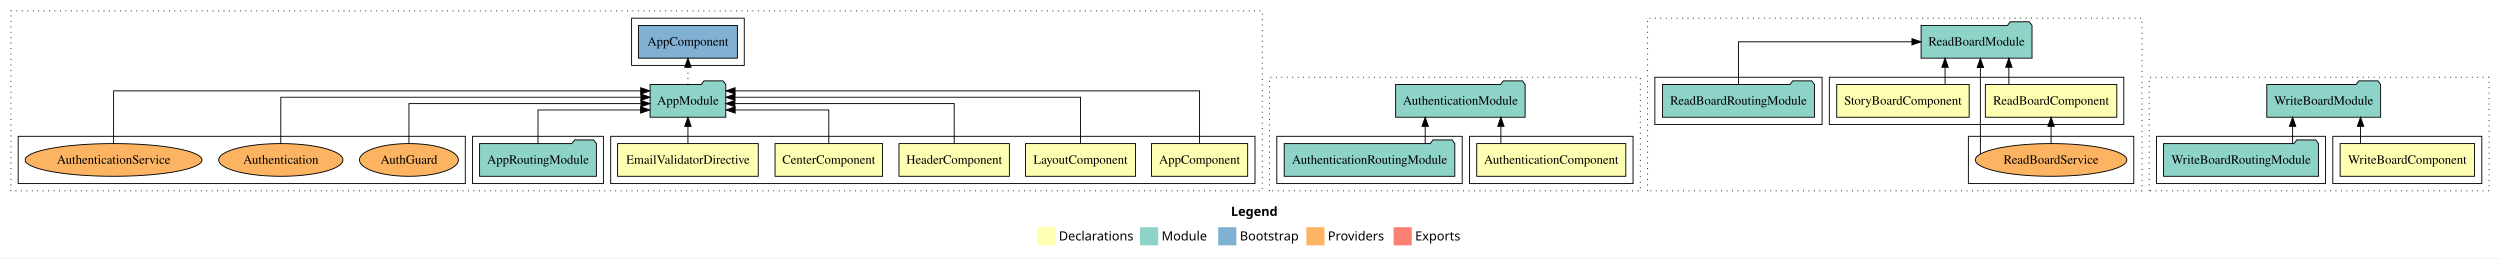
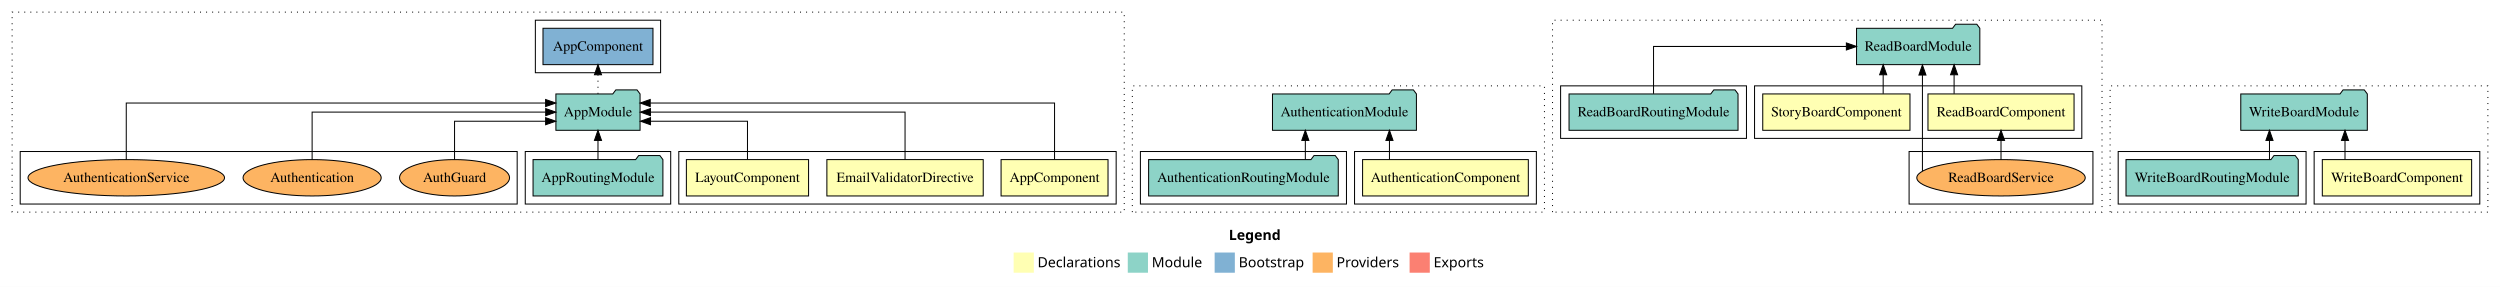
- <svg xmlns="http://www.w3.org/2000/svg" width="2751pt" height="284pt" viewBox="0.00 0.00 2751.00 284.00">
+ <svg xmlns="http://www.w3.org/2000/svg" width="2475pt" height="284pt" viewBox="0.00 0.00 2475.00 284.00">
  <g id="graph0" class="graph" transform="scale(1 1) rotate(0) translate(4 280)">
-     <polygon fill="#ffffff" stroke="transparent" points="-4,4 -4,-280 2747,-280 2747,4 -4,4" />
-     <text text-anchor="start" x="1350.509" y="-42.4" font-family="sans-serif" font-weight="bold" font-size="14.00" fill="#000000">Legend</text>
-     <polygon fill="#ffffb3" stroke="transparent" points="1137.5,-10 1137.5,-30 1157.5,-30 1157.5,-10 1137.5,-10" />
-     <text text-anchor="start" x="1161.129" y="-15.4" font-family="sans-serif" font-size="14.00" fill="#000000">  Declarations</text>
-     <polygon fill="#8dd3c7" stroke="transparent" points="1250.5,-10 1250.5,-30 1270.5,-30 1270.5,-10 1250.5,-10" />
-     <text text-anchor="start" x="1274.225" y="-15.4" font-family="sans-serif" font-size="14.00" fill="#000000">  Module</text>
-     <polygon fill="#80b1d3" stroke="transparent" points="1336.5,-10 1336.5,-30 1356.5,-30 1356.5,-10 1336.5,-10" />
-     <text text-anchor="start" x="1360.281" y="-15.4" font-family="sans-serif" font-size="14.00" fill="#000000">  Bootstrap</text>
-     <polygon fill="#fdb462" stroke="transparent" points="1433.5,-10 1433.5,-30 1453.5,-30 1453.5,-10 1433.5,-10" />
-     <text text-anchor="start" x="1457.173" y="-15.4" font-family="sans-serif" font-size="14.00" fill="#000000">  Providers</text>
-     <polygon fill="#fb8072" stroke="transparent" points="1529.5,-10 1529.5,-30 1549.5,-30 1549.5,-10 1529.5,-10" />
-     <text text-anchor="start" x="1553.226" y="-15.4" font-family="sans-serif" font-size="14.00" fill="#000000">  Exports</text>
+     <polygon fill="#ffffff" stroke="transparent" points="-4,4 -4,-280 2471,-280 2471,4 -4,4" />
+     <text text-anchor="start" x="1212.509" y="-42.4" font-family="sans-serif" font-weight="bold" font-size="14.00" fill="#000000">Legend</text>
+     <polygon fill="#ffffb3" stroke="transparent" points="999.5,-10 999.5,-30 1019.5,-30 1019.5,-10 999.5,-10" />
+     <text text-anchor="start" x="1023.129" y="-15.4" font-family="sans-serif" font-size="14.00" fill="#000000">  Declarations</text>
+     <polygon fill="#8dd3c7" stroke="transparent" points="1112.5,-10 1112.5,-30 1132.5,-30 1132.5,-10 1112.5,-10" />
+     <text text-anchor="start" x="1136.225" y="-15.4" font-family="sans-serif" font-size="14.00" fill="#000000">  Module</text>
+     <polygon fill="#80b1d3" stroke="transparent" points="1198.5,-10 1198.5,-30 1218.5,-30 1218.5,-10 1198.5,-10" />
+     <text text-anchor="start" x="1222.281" y="-15.4" font-family="sans-serif" font-size="14.00" fill="#000000">  Bootstrap</text>
+     <polygon fill="#fdb462" stroke="transparent" points="1295.5,-10 1295.5,-30 1315.5,-30 1315.5,-10 1295.5,-10" />
+     <text text-anchor="start" x="1319.173" y="-15.4" font-family="sans-serif" font-size="14.00" fill="#000000">  Providers</text>
+     <polygon fill="#fb8072" stroke="transparent" points="1391.5,-10 1391.5,-30 1411.5,-30 1411.5,-10 1391.5,-10" />
+     <text text-anchor="start" x="1415.226" y="-15.4" font-family="sans-serif" font-size="14.00" fill="#000000">  Exports</text>
    <g id="clust1" class="cluster">
-       <polygon fill="none" stroke="#000000" stroke-dasharray="1,5" points="8,-70 8,-268 1385,-268 1385,-70 8,-70" />
+       <polygon fill="none" stroke="#000000" stroke-dasharray="1,5" points="8,-70 8,-268 1109,-268 1109,-70 8,-70" />
    </g>
    <g id="clust2" class="cluster">
-       <polygon fill="none" stroke="#000000" points="668,-78 668,-130 1377,-130 1377,-78 668,-78" />
+       <polygon fill="none" stroke="#000000" points="668,-78 668,-130 1101,-130 1101,-78 668,-78" />
+     </g>
+     <g id="clust6" class="cluster">
+       <polygon fill="none" stroke="#000000" points="516,-78 516,-130 660,-130 660,-78 516,-78" />
    </g>
    <g id="clust8" class="cluster">
-       <polygon fill="none" stroke="#000000" points="516,-78 516,-130 660,-130 660,-78 516,-78" />
-     </g>
-     <g id="clust10" class="cluster">
-       <polygon fill="none" stroke="#000000" points="691,-208 691,-260 815,-260 815,-208 691,-208" />
-     </g>
-     <g id="clust11" class="cluster">
+       <polygon fill="none" stroke="#000000" points="526,-208 526,-260 650,-260 650,-208 526,-208" />
+     </g>
+     <g id="clust9" class="cluster">
      <polygon fill="none" stroke="#000000" points="16,-78 16,-130 508,-130 508,-78 16,-78" />
    </g>
-     <g id="clust18" class="cluster">
-       <polygon fill="none" stroke="#000000" stroke-dasharray="1,5" points="1393,-70 1393,-195 1801,-195 1801,-70 1393,-70" />
+     <g id="clust16" class="cluster">
+       <polygon fill="none" stroke="#000000" stroke-dasharray="1,5" points="1117,-70 1117,-195 1525,-195 1525,-70 1117,-70" />
+     </g>
+     <g id="clust17" class="cluster">
+       <polygon fill="none" stroke="#000000" points="1337,-78 1337,-130 1517,-130 1517,-78 1337,-78" />
    </g>
    <g id="clust19" class="cluster">
-       <polygon fill="none" stroke="#000000" points="1613,-78 1613,-130 1793,-130 1793,-78 1613,-78" />
-     </g>
-     <g id="clust21" class="cluster">
-       <polygon fill="none" stroke="#000000" points="1401,-78 1401,-130 1605,-130 1605,-78 1401,-78" />
+       <polygon fill="none" stroke="#000000" points="1125,-78 1125,-130 1329,-130 1329,-78 1125,-78" />
+     </g>
+     <g id="clust29" class="cluster">
+       <polygon fill="none" stroke="#000000" stroke-dasharray="1,5" points="1533,-70 1533,-260 2077,-260 2077,-70 1533,-70" />
+     </g>
+     <g id="clust30" class="cluster">
+       <polygon fill="none" stroke="#000000" points="1733,-143 1733,-195 2057,-195 2057,-143 1733,-143" />
    </g>
    <g id="clust31" class="cluster">
-       <polygon fill="none" stroke="#000000" stroke-dasharray="1,5" points="1809,-70 1809,-260 2353,-260 2353,-70 1809,-70" />
-     </g>
-     <g id="clust32" class="cluster">
-       <polygon fill="none" stroke="#000000" points="2009,-143 2009,-195 2333,-195 2333,-143 2009,-143" />
+       <polygon fill="none" stroke="#000000" points="1886,-78 1886,-130 2068,-130 2068,-78 1886,-78" />
    </g>
    <g id="clust33" class="cluster">
-       <polygon fill="none" stroke="#000000" points="2162,-78 2162,-130 2344,-130 2344,-78 2162,-78" />
-     </g>
-     <g id="clust35" class="cluster">
-       <polygon fill="none" stroke="#000000" points="1817,-143 1817,-195 2001,-195 2001,-143 1817,-143" />
-     </g>
-     <g id="clust45" class="cluster">
-       <polygon fill="none" stroke="#000000" stroke-dasharray="1,5" points="2361,-70 2361,-195 2735,-195 2735,-70 2361,-70" />
+       <polygon fill="none" stroke="#000000" points="1541,-143 1541,-195 1725,-195 1725,-143 1541,-143" />
+     </g>
+     <g id="clust43" class="cluster">
+       <polygon fill="none" stroke="#000000" stroke-dasharray="1,5" points="2085,-70 2085,-195 2459,-195 2459,-70 2085,-70" />
+     </g>
+     <g id="clust44" class="cluster">
+       <polygon fill="none" stroke="#000000" points="2287,-78 2287,-130 2451,-130 2451,-78 2287,-78" />
    </g>
    <g id="clust46" class="cluster">
-       <polygon fill="none" stroke="#000000" points="2563,-78 2563,-130 2727,-130 2727,-78 2563,-78" />
-     </g>
-     <g id="clust48" class="cluster">
-       <polygon fill="none" stroke="#000000" points="2369,-78 2369,-130 2555,-130 2555,-78 2369,-78" />
+       <polygon fill="none" stroke="#000000" points="2093,-78 2093,-130 2279,-130 2279,-78 2093,-78" />
    </g>
    <g id="node1" class="node">
-       <polygon fill="#ffffb3" stroke="#000000" points="1368.94,-122 1263.06,-122 1263.06,-86 1368.94,-86 1368.94,-122" />
-       <text text-anchor="middle" x="1316" y="-99.8" font-family="Times,serif" font-size="14.00" fill="#000000">AppComponent</text>
+       <polygon fill="#ffffb3" stroke="#000000" points="1092.94,-122 987.06,-122 987.06,-86 1092.94,-86 1092.94,-122" />
+       <text text-anchor="middle" x="1040" y="-99.8" font-family="Times,serif" font-size="14.00" fill="#000000">AppComponent</text>
+     </g>
+     <g id="node4" class="node">
+       <polygon fill="#8dd3c7" stroke="#000000" points="629.657,-187 626.657,-191 605.657,-191 602.657,-187 546.343,-187 546.343,-151 629.657,-151 629.657,-187" />
+       <text text-anchor="middle" x="588" y="-164.8" font-family="Times,serif" font-size="14.00" fill="#000000">AppModule</text>
+     </g>
+     <g id="edge1" class="edge">
+       <path fill="none" stroke="#000000" d="M1040,-122.292C1040,-144.206 1040,-178 1040,-178 1040,-178 639.713,-178 639.713,-178" />
+       <polygon fill="#000000" stroke="#000000" points="639.713,-174.5 629.713,-178 639.713,-181.5 639.713,-174.5" />
+     </g>
+     <g id="node2" class="node">
+       <polygon fill="#ffffb3" stroke="#000000" points="969.39,-122 814.61,-122 814.61,-86 969.39,-86 969.39,-122" />
+       <text text-anchor="middle" x="892" y="-99.8" font-family="Times,serif" font-size="14.00" fill="#000000">EmailValidatorDirective</text>
+     </g>
+     <g id="edge2" class="edge">
+       <path fill="none" stroke="#000000" d="M892,-122.106C892,-141.339 892,-169 892,-169 892,-169 639.951,-169 639.951,-169" />
+       <polygon fill="#000000" stroke="#000000" points="639.951,-165.5 629.951,-169 639.951,-172.5 639.951,-165.5" />
+     </g>
+     <g id="node3" class="node">
+       <polygon fill="#ffffb3" stroke="#000000" points="796.49,-122 675.51,-122 675.51,-86 796.49,-86 796.49,-122" />
+       <text text-anchor="middle" x="736" y="-99.8" font-family="Times,serif" font-size="14.00" fill="#000000">LayoutComponent</text>
+     </g>
+     <g id="edge3" class="edge">
+       <path fill="none" stroke="#000000" d="M736,-122.027C736,-138.398 736,-160 736,-160 736,-160 640.015,-160 640.015,-160" />
+       <polygon fill="#000000" stroke="#000000" points="640.015,-156.5 630.015,-160 640.015,-163.5 640.015,-156.5" />
    </g>
    <g id="node6" class="node">
-       <polygon fill="#8dd3c7" stroke="#000000" points="794.657,-187 791.657,-191 770.657,-191 767.657,-187 711.343,-187 711.343,-151 794.657,-151 794.657,-187" />
-       <text text-anchor="middle" x="753" y="-164.8" font-family="Times,serif" font-size="14.00" fill="#000000">AppModule</text>
-     </g>
-     <g id="edge1" class="edge">
-       <path fill="none" stroke="#000000" d="M1316,-122.011C1316,-144.485 1316,-180 1316,-180 1316,-180 804.856,-180 804.856,-180" />
-       <polygon fill="#000000" stroke="#000000" points="804.857,-176.5 794.856,-180 804.856,-183.5 804.857,-176.5" />
-     </g>
-     <g id="node2" class="node">
-       <polygon fill="#ffffb3" stroke="#000000" points="1245.49,-122 1124.51,-122 1124.51,-86 1245.49,-86 1245.49,-122" />
-       <text text-anchor="middle" x="1185" y="-99.8" font-family="Times,serif" font-size="14.00" fill="#000000">LayoutComponent</text>
-     </g>
-     <g id="edge2" class="edge">
-       <path fill="none" stroke="#000000" d="M1185,-122.129C1185,-142.572 1185,-173 1185,-173 1185,-173 804.814,-173 804.814,-173" />
-       <polygon fill="#000000" stroke="#000000" points="804.814,-169.5 794.814,-173 804.814,-176.5 804.814,-169.5" />
-     </g>
-     <g id="node3" class="node">
-       <polygon fill="#ffffb3" stroke="#000000" points="1106.744,-122 985.256,-122 985.256,-86 1106.744,-86 1106.744,-122" />
-       <text text-anchor="middle" x="1046" y="-99.8" font-family="Times,serif" font-size="14.00" fill="#000000">HeaderComponent</text>
-     </g>
-     <g id="edge3" class="edge">
-       <path fill="none" stroke="#000000" d="M1046,-122.267C1046,-140.555 1046,-166 1046,-166 1046,-166 804.669,-166 804.669,-166" />
-       <polygon fill="#000000" stroke="#000000" points="804.669,-162.5 794.669,-166 804.669,-169.5 804.669,-162.5" />
-     </g>
-     <g id="node4" class="node">
-       <polygon fill="#ffffb3" stroke="#000000" points="967.15,-122 848.85,-122 848.85,-86 967.15,-86 967.15,-122" />
-       <text text-anchor="middle" x="908" y="-99.8" font-family="Times,serif" font-size="14.00" fill="#000000">CenterComponent</text>
-     </g>
-     <g id="edge4" class="edge">
-       <path fill="none" stroke="#000000" d="M908,-122.009C908,-138.049 908,-159 908,-159 908,-159 804.945,-159 804.945,-159" />
-       <polygon fill="#000000" stroke="#000000" points="804.945,-155.5 794.945,-159 804.945,-162.5 804.945,-155.5" />
+       <polygon fill="#80b1d3" stroke="#000000" points="642.439,-252 533.561,-252 533.561,-216 642.439,-216 642.439,-252" />
+       <text text-anchor="middle" x="588" y="-229.8" font-family="Times,serif" font-size="14.00" fill="#000000">AppComponent </text>
+     </g>
+     <g id="edge5" class="edge">
+       <path fill="none" stroke="#000000" stroke-dasharray="1,5" d="M588,-187.106C588,-187.106 588,-205.991 588,-205.991" />
+       <polygon fill="#000000" stroke="#000000" points="584.5,-205.991 588,-215.991 591.5,-205.991 584.5,-205.991" />
    </g>
    <g id="node5" class="node">
-       <polygon fill="#ffffb3" stroke="#000000" points="830.39,-122 675.61,-122 675.61,-86 830.39,-86 830.39,-122" />
-       <text text-anchor="middle" x="753" y="-99.8" font-family="Times,serif" font-size="14.00" fill="#000000">EmailValidatorDirective</text>
-     </g>
-     <g id="edge5" class="edge">
-       <path fill="none" stroke="#000000" d="M753,-122.106C753,-122.106 753,-140.991 753,-140.991" />
-       <polygon fill="#000000" stroke="#000000" points="749.5,-140.991 753,-150.991 756.5,-140.991 749.5,-140.991" />
-     </g>
-     <g id="node8" class="node">
-       <polygon fill="#80b1d3" stroke="#000000" points="807.439,-252 698.561,-252 698.561,-216 807.439,-216 807.439,-252" />
-       <text text-anchor="middle" x="753" y="-229.8" font-family="Times,serif" font-size="14.00" fill="#000000">AppComponent </text>
-     </g>
-     <g id="edge7" class="edge">
-       <path fill="none" stroke="#000000" stroke-dasharray="1,5" d="M753,-187.106C753,-187.106 753,-205.991 753,-205.991" />
-       <polygon fill="#000000" stroke="#000000" points="749.5,-205.991 753,-215.991 756.5,-205.991 749.5,-205.991" />
-     </g>
-     <g id="node7" class="node">
      <polygon fill="#8dd3c7" stroke="#000000" points="652.274,-122 649.274,-126 628.274,-126 625.274,-122 523.726,-122 523.726,-86 652.274,-86 652.274,-122" />
      <text text-anchor="middle" x="588" y="-99.8" font-family="Times,serif" font-size="14.00" fill="#000000">AppRoutingModule</text>
    </g>
-     <g id="edge6" class="edge">
-       <path fill="none" stroke="#000000" d="M588,-122.009C588,-138.049 588,-159 588,-159 588,-159 700.937,-159 700.937,-159" />
-       <polygon fill="#000000" stroke="#000000" points="700.937,-162.5 710.937,-159 700.937,-155.5 700.937,-162.5" />
-     </g>
-     <g id="node9" class="node">
+     <g id="edge4" class="edge">
+       <path fill="none" stroke="#000000" d="M588,-122.106C588,-122.106 588,-140.991 588,-140.991" />
+       <polygon fill="#000000" stroke="#000000" points="584.5,-140.991 588,-150.991 591.5,-140.991 584.5,-140.991" />
+     </g>
+     <g id="node7" class="node">
      <ellipse fill="#fdb462" stroke="#000000" cx="446" cy="-104" rx="54.457" ry="18" />
      <text text-anchor="middle" x="446" y="-99.8" font-family="Times,serif" font-size="14.00" fill="#000000">AuthGuard</text>
    </g>
-     <g id="edge8" class="edge">
-       <path fill="none" stroke="#000000" d="M446,-122.267C446,-140.555 446,-166 446,-166 446,-166 701.277,-166 701.277,-166" />
-       <polygon fill="#000000" stroke="#000000" points="701.277,-169.5 711.277,-166 701.277,-162.5 701.277,-169.5" />
-     </g>
-     <g id="node10" class="node">
+     <g id="edge6" class="edge">
+       <path fill="none" stroke="#000000" d="M446,-122.027C446,-138.398 446,-160 446,-160 446,-160 536.163,-160 536.163,-160" />
+       <polygon fill="#000000" stroke="#000000" points="536.163,-163.5 546.163,-160 536.163,-156.5 536.163,-163.5" />
+     </g>
+     <g id="node8" class="node">
      <ellipse fill="#fdb462" stroke="#000000" cx="305" cy="-104" rx="68.358" ry="18" />
      <text text-anchor="middle" x="305" y="-99.8" font-family="Times,serif" font-size="14.00" fill="#000000">Authentication</text>
    </g>
-     <g id="edge9" class="edge">
-       <path fill="none" stroke="#000000" d="M305,-122.129C305,-142.572 305,-173 305,-173 305,-173 701.255,-173 701.255,-173" />
-       <polygon fill="#000000" stroke="#000000" points="701.256,-176.5 711.255,-173 701.255,-169.5 701.256,-176.5" />
-     </g>
-     <g id="node11" class="node">
+     <g id="edge7" class="edge">
+       <path fill="none" stroke="#000000" d="M305,-122.106C305,-141.339 305,-169 305,-169 305,-169 536.242,-169 536.242,-169" />
+       <polygon fill="#000000" stroke="#000000" points="536.242,-172.5 546.242,-169 536.242,-165.5 536.242,-172.5" />
+     </g>
+     <g id="node9" class="node">
      <ellipse fill="#fdb462" stroke="#000000" cx="121" cy="-104" rx="97.268" ry="18" />
      <text text-anchor="middle" x="121" y="-99.8" font-family="Times,serif" font-size="14.00" fill="#000000">AuthenticationService</text>
    </g>
+     <g id="edge8" class="edge">
+       <path fill="none" stroke="#000000" d="M121,-122.292C121,-144.206 121,-178 121,-178 121,-178 536.146,-178 536.146,-178" />
+       <polygon fill="#000000" stroke="#000000" points="536.146,-181.5 546.146,-178 536.146,-174.5 536.146,-181.5" />
+     </g>
+     <g id="node10" class="node">
+       <polygon fill="#ffffb3" stroke="#000000" points="1509.036,-122 1344.964,-122 1344.964,-86 1509.036,-86 1509.036,-122" />
+       <text text-anchor="middle" x="1427" y="-99.8" font-family="Times,serif" font-size="14.00" fill="#000000">AuthenticationComponent</text>
+     </g>
+     <g id="node11" class="node">
+       <polygon fill="#8dd3c7" stroke="#000000" points="1398.253,-187 1395.253,-191 1374.253,-191 1371.253,-187 1255.747,-187 1255.747,-151 1398.253,-151 1398.253,-187" />
+       <text text-anchor="middle" x="1327" y="-164.8" font-family="Times,serif" font-size="14.00" fill="#000000">AuthenticationModule</text>
+     </g>
+     <g id="edge9" class="edge">
+       <path fill="none" stroke="#000000" d="M1371.554,-122.106C1371.554,-122.106 1371.554,-140.991 1371.554,-140.991" />
+       <polygon fill="#000000" stroke="#000000" points="1368.054,-140.991 1371.554,-150.991 1375.054,-140.991 1368.054,-140.991" />
+     </g>
+     <g id="node12" class="node">
+       <polygon fill="#8dd3c7" stroke="#000000" points="1320.871,-122 1317.871,-126 1296.871,-126 1293.871,-122 1133.129,-122 1133.129,-86 1320.871,-86 1320.871,-122" />
+       <text text-anchor="middle" x="1227" y="-99.8" font-family="Times,serif" font-size="14.00" fill="#000000">AuthenticationRoutingModule</text>
+     </g>
    <g id="edge10" class="edge">
-       <path fill="none" stroke="#000000" d="M121,-122.011C121,-144.485 121,-180 121,-180 121,-180 701.043,-180 701.043,-180" />
-       <polygon fill="#000000" stroke="#000000" points="701.043,-183.5 711.043,-180 701.043,-176.5 701.043,-183.5" />
-     </g>
-     <g id="node12" class="node">
-       <polygon fill="#ffffb3" stroke="#000000" points="1785.036,-122 1620.964,-122 1620.964,-86 1785.036,-86 1785.036,-122" />
-       <text text-anchor="middle" x="1703" y="-99.8" font-family="Times,serif" font-size="14.00" fill="#000000">AuthenticationComponent</text>
+       <path fill="none" stroke="#000000" d="M1288.28,-122.106C1288.28,-122.106 1288.28,-140.991 1288.28,-140.991" />
+       <polygon fill="#000000" stroke="#000000" points="1284.78,-140.991 1288.28,-150.991 1291.78,-140.991 1284.78,-140.991" />
    </g>
    <g id="node13" class="node">
-       <polygon fill="#8dd3c7" stroke="#000000" points="1674.253,-187 1671.253,-191 1650.253,-191 1647.253,-187 1531.747,-187 1531.747,-151 1674.253,-151 1674.253,-187" />
-       <text text-anchor="middle" x="1603" y="-164.8" font-family="Times,serif" font-size="14.00" fill="#000000">AuthenticationModule</text>
+       <polygon fill="#ffffb3" stroke="#000000" points="2049.31,-187 1904.69,-187 1904.69,-151 2049.31,-151 2049.31,-187" />
+       <text text-anchor="middle" x="1977" y="-164.8" font-family="Times,serif" font-size="14.00" fill="#000000">ReadBoardComponent</text>
+     </g>
+     <g id="node15" class="node">
+       <polygon fill="#8dd3c7" stroke="#000000" points="1956.028,-252 1953.028,-256 1932.028,-256 1929.028,-252 1833.972,-252 1833.972,-216 1956.028,-216 1956.028,-252" />
+       <text text-anchor="middle" x="1895" y="-229.8" font-family="Times,serif" font-size="14.00" fill="#000000">ReadBoardModule</text>
    </g>
    <g id="edge11" class="edge">
-       <path fill="none" stroke="#000000" d="M1647.554,-122.106C1647.554,-122.106 1647.554,-140.991 1647.554,-140.991" />
-       <polygon fill="#000000" stroke="#000000" points="1644.054,-140.991 1647.554,-150.991 1651.054,-140.991 1644.054,-140.991" />
+       <path fill="none" stroke="#000000" d="M1930.554,-187.106C1930.554,-187.106 1930.554,-205.991 1930.554,-205.991" />
+       <polygon fill="#000000" stroke="#000000" points="1927.054,-205.991 1930.554,-215.991 1934.054,-205.991 1927.054,-205.991" />
    </g>
    <g id="node14" class="node">
-       <polygon fill="#8dd3c7" stroke="#000000" points="1596.871,-122 1593.871,-126 1572.871,-126 1569.871,-122 1409.129,-122 1409.129,-86 1596.871,-86 1596.871,-122" />
-       <text text-anchor="middle" x="1503" y="-99.8" font-family="Times,serif" font-size="14.00" fill="#000000">AuthenticationRoutingModule</text>
+       <polygon fill="#ffffb3" stroke="#000000" points="1886.878,-187 1741.122,-187 1741.122,-151 1886.878,-151 1886.878,-187" />
+       <text text-anchor="middle" x="1814" y="-164.8" font-family="Times,serif" font-size="14.00" fill="#000000">StoryBoardComponent</text>
+     </g>
+     <g id="edge13" class="edge">
+       <path fill="none" stroke="#000000" d="M1860.338,-187.106C1860.338,-187.106 1860.338,-205.991 1860.338,-205.991" />
+       <polygon fill="#000000" stroke="#000000" points="1856.838,-205.991 1860.338,-215.991 1863.838,-205.991 1856.838,-205.991" />
+     </g>
+     <g id="node16" class="node">
+       <ellipse fill="#fdb462" stroke="#000000" cx="1977" cy="-104" rx="83.365" ry="18" />
+       <text text-anchor="middle" x="1977" y="-99.8" font-family="Times,serif" font-size="14.00" fill="#000000">ReadBoardService</text>
    </g>
    <g id="edge12" class="edge">
-       <path fill="none" stroke="#000000" d="M1564.28,-122.106C1564.28,-122.106 1564.28,-140.991 1564.28,-140.991" />
-       <polygon fill="#000000" stroke="#000000" points="1560.78,-140.991 1564.28,-150.991 1567.78,-140.991 1560.78,-140.991" />
-     </g>
-     <g id="node15" class="node">
-       <polygon fill="#ffffb3" stroke="#000000" points="2325.31,-187 2180.69,-187 2180.69,-151 2325.31,-151 2325.31,-187" />
-       <text text-anchor="middle" x="2253" y="-164.8" font-family="Times,serif" font-size="14.00" fill="#000000">ReadBoardComponent</text>
+       <path fill="none" stroke="#000000" d="M1977,-122.106C1977,-122.106 1977,-140.991 1977,-140.991" />
+       <polygon fill="#000000" stroke="#000000" points="1973.5,-140.991 1977,-150.991 1980.5,-140.991 1973.5,-140.991" />
+     </g>
+     <g id="edge15" class="edge">
+       <path fill="none" stroke="#000000" d="M1899.206,-110.625C1899.206,-110.625 1899.206,-205.689 1899.206,-205.689" />
+       <polygon fill="#000000" stroke="#000000" points="1895.706,-205.689 1899.206,-215.689 1902.706,-205.689 1895.706,-205.689" />
    </g>
    <g id="node17" class="node">
-       <polygon fill="#8dd3c7" stroke="#000000" points="2232.028,-252 2229.028,-256 2208.028,-256 2205.028,-252 2109.972,-252 2109.972,-216 2232.028,-216 2232.028,-252" />
-       <text text-anchor="middle" x="2171" y="-229.8" font-family="Times,serif" font-size="14.00" fill="#000000">ReadBoardModule</text>
-     </g>
-     <g id="edge13" class="edge">
-       <path fill="none" stroke="#000000" d="M2206.554,-187.106C2206.554,-187.106 2206.554,-205.991 2206.554,-205.991" />
-       <polygon fill="#000000" stroke="#000000" points="2203.054,-205.991 2206.554,-215.991 2210.054,-205.991 2203.054,-205.991" />
-     </g>
-     <g id="node16" class="node">
-       <polygon fill="#ffffb3" stroke="#000000" points="2162.878,-187 2017.122,-187 2017.122,-151 2162.878,-151 2162.878,-187" />
-       <text text-anchor="middle" x="2090" y="-164.8" font-family="Times,serif" font-size="14.00" fill="#000000">StoryBoardComponent</text>
-     </g>
-     <g id="edge15" class="edge">
-       <path fill="none" stroke="#000000" d="M2136.338,-187.106C2136.338,-187.106 2136.338,-205.991 2136.338,-205.991" />
-       <polygon fill="#000000" stroke="#000000" points="2132.838,-205.991 2136.338,-215.991 2139.838,-205.991 2132.838,-205.991" />
+       <polygon fill="#8dd3c7" stroke="#000000" points="1716.646,-187 1713.646,-191 1692.646,-191 1689.646,-187 1549.354,-187 1549.354,-151 1716.646,-151 1716.646,-187" />
+       <text text-anchor="middle" x="1633" y="-164.8" font-family="Times,serif" font-size="14.00" fill="#000000">ReadBoardRoutingModule</text>
+     </g>
+     <g id="edge14" class="edge">
+       <path fill="none" stroke="#000000" d="M1633,-187.106C1633,-206.339 1633,-234 1633,-234 1633,-234 1823.903,-234 1823.903,-234" />
+       <polygon fill="#000000" stroke="#000000" points="1823.903,-237.5 1833.903,-234 1823.903,-230.5 1823.903,-237.5" />
    </g>
    <g id="node18" class="node">
-       <ellipse fill="#fdb462" stroke="#000000" cx="2253" cy="-104" rx="83.365" ry="18" />
-       <text text-anchor="middle" x="2253" y="-99.8" font-family="Times,serif" font-size="14.00" fill="#000000">ReadBoardService</text>
-     </g>
-     <g id="edge14" class="edge">
-       <path fill="none" stroke="#000000" d="M2253,-122.106C2253,-122.106 2253,-140.991 2253,-140.991" />
-       <polygon fill="#000000" stroke="#000000" points="2249.5,-140.991 2253,-150.991 2256.5,-140.991 2249.5,-140.991" />
+       <polygon fill="#ffffb3" stroke="#000000" points="2442.916,-122 2295.084,-122 2295.084,-86 2442.916,-86 2442.916,-122" />
+       <text text-anchor="middle" x="2369" y="-99.8" font-family="Times,serif" font-size="14.00" fill="#000000">WriteBoardComponent</text>
+     </g>
+     <g id="node19" class="node">
+       <polygon fill="#8dd3c7" stroke="#000000" points="2339.633,-187 2336.633,-191 2315.633,-191 2312.633,-187 2214.367,-187 2214.367,-151 2339.633,-151 2339.633,-187" />
+       <text text-anchor="middle" x="2277" y="-164.8" font-family="Times,serif" font-size="14.00" fill="#000000">WriteBoardModule</text>
+     </g>
+     <g id="edge16" class="edge">
+       <path fill="none" stroke="#000000" d="M2317.554,-122.106C2317.554,-122.106 2317.554,-140.991 2317.554,-140.991" />
+       <polygon fill="#000000" stroke="#000000" points="2314.054,-140.991 2317.554,-150.991 2321.054,-140.991 2314.054,-140.991" />
+     </g>
+     <g id="node20" class="node">
+       <polygon fill="#8dd3c7" stroke="#000000" points="2271.251,-122 2268.251,-126 2247.251,-126 2244.251,-122 2100.749,-122 2100.749,-86 2271.251,-86 2271.251,-122" />
+       <text text-anchor="middle" x="2186" y="-99.8" font-family="Times,serif" font-size="14.00" fill="#000000">WriteBoardRoutingModule</text>
    </g>
    <g id="edge17" class="edge">
-       <path fill="none" stroke="#000000" d="M2175.206,-110.625C2175.206,-110.625 2175.206,-205.689 2175.206,-205.689" />
-       <polygon fill="#000000" stroke="#000000" points="2171.706,-205.689 2175.206,-215.689 2178.706,-205.689 2171.706,-205.689" />
-     </g>
-     <g id="node19" class="node">
-       <polygon fill="#8dd3c7" stroke="#000000" points="1992.646,-187 1989.646,-191 1968.646,-191 1965.646,-187 1825.354,-187 1825.354,-151 1992.646,-151 1992.646,-187" />
-       <text text-anchor="middle" x="1909" y="-164.8" font-family="Times,serif" font-size="14.00" fill="#000000">ReadBoardRoutingModule</text>
-     </g>
-     <g id="edge16" class="edge">
-       <path fill="none" stroke="#000000" d="M1909,-187.106C1909,-206.339 1909,-234 1909,-234 1909,-234 2099.903,-234 2099.903,-234" />
-       <polygon fill="#000000" stroke="#000000" points="2099.903,-237.5 2109.903,-234 2099.903,-230.5 2099.903,-237.5" />
-     </g>
-     <g id="node20" class="node">
-       <polygon fill="#ffffb3" stroke="#000000" points="2718.916,-122 2571.084,-122 2571.084,-86 2718.916,-86 2718.916,-122" />
-       <text text-anchor="middle" x="2645" y="-99.8" font-family="Times,serif" font-size="14.00" fill="#000000">WriteBoardComponent</text>
-     </g>
-     <g id="node21" class="node">
-       <polygon fill="#8dd3c7" stroke="#000000" points="2615.633,-187 2612.633,-191 2591.633,-191 2588.633,-187 2490.367,-187 2490.367,-151 2615.633,-151 2615.633,-187" />
-       <text text-anchor="middle" x="2553" y="-164.8" font-family="Times,serif" font-size="14.00" fill="#000000">WriteBoardModule</text>
-     </g>
-     <g id="edge18" class="edge">
-       <path fill="none" stroke="#000000" d="M2593.554,-122.106C2593.554,-122.106 2593.554,-140.991 2593.554,-140.991" />
-       <polygon fill="#000000" stroke="#000000" points="2590.054,-140.991 2593.554,-150.991 2597.054,-140.991 2590.054,-140.991" />
-     </g>
-     <g id="node22" class="node">
-       <polygon fill="#8dd3c7" stroke="#000000" points="2547.251,-122 2544.251,-126 2523.251,-126 2520.251,-122 2376.749,-122 2376.749,-86 2547.251,-86 2547.251,-122" />
-       <text text-anchor="middle" x="2462" y="-99.8" font-family="Times,serif" font-size="14.00" fill="#000000">WriteBoardRoutingModule</text>
-     </g>
-     <g id="edge19" class="edge">
-       <path fill="none" stroke="#000000" d="M2518.78,-122.106C2518.78,-122.106 2518.78,-140.991 2518.78,-140.991" />
-       <polygon fill="#000000" stroke="#000000" points="2515.28,-140.991 2518.78,-150.991 2522.28,-140.991 2515.28,-140.991" />
+       <path fill="none" stroke="#000000" d="M2242.78,-122.106C2242.78,-122.106 2242.78,-140.991 2242.78,-140.991" />
+       <polygon fill="#000000" stroke="#000000" points="2239.28,-140.991 2242.78,-150.991 2246.28,-140.991 2239.28,-140.991" />
    </g>
  </g>
</svg>
